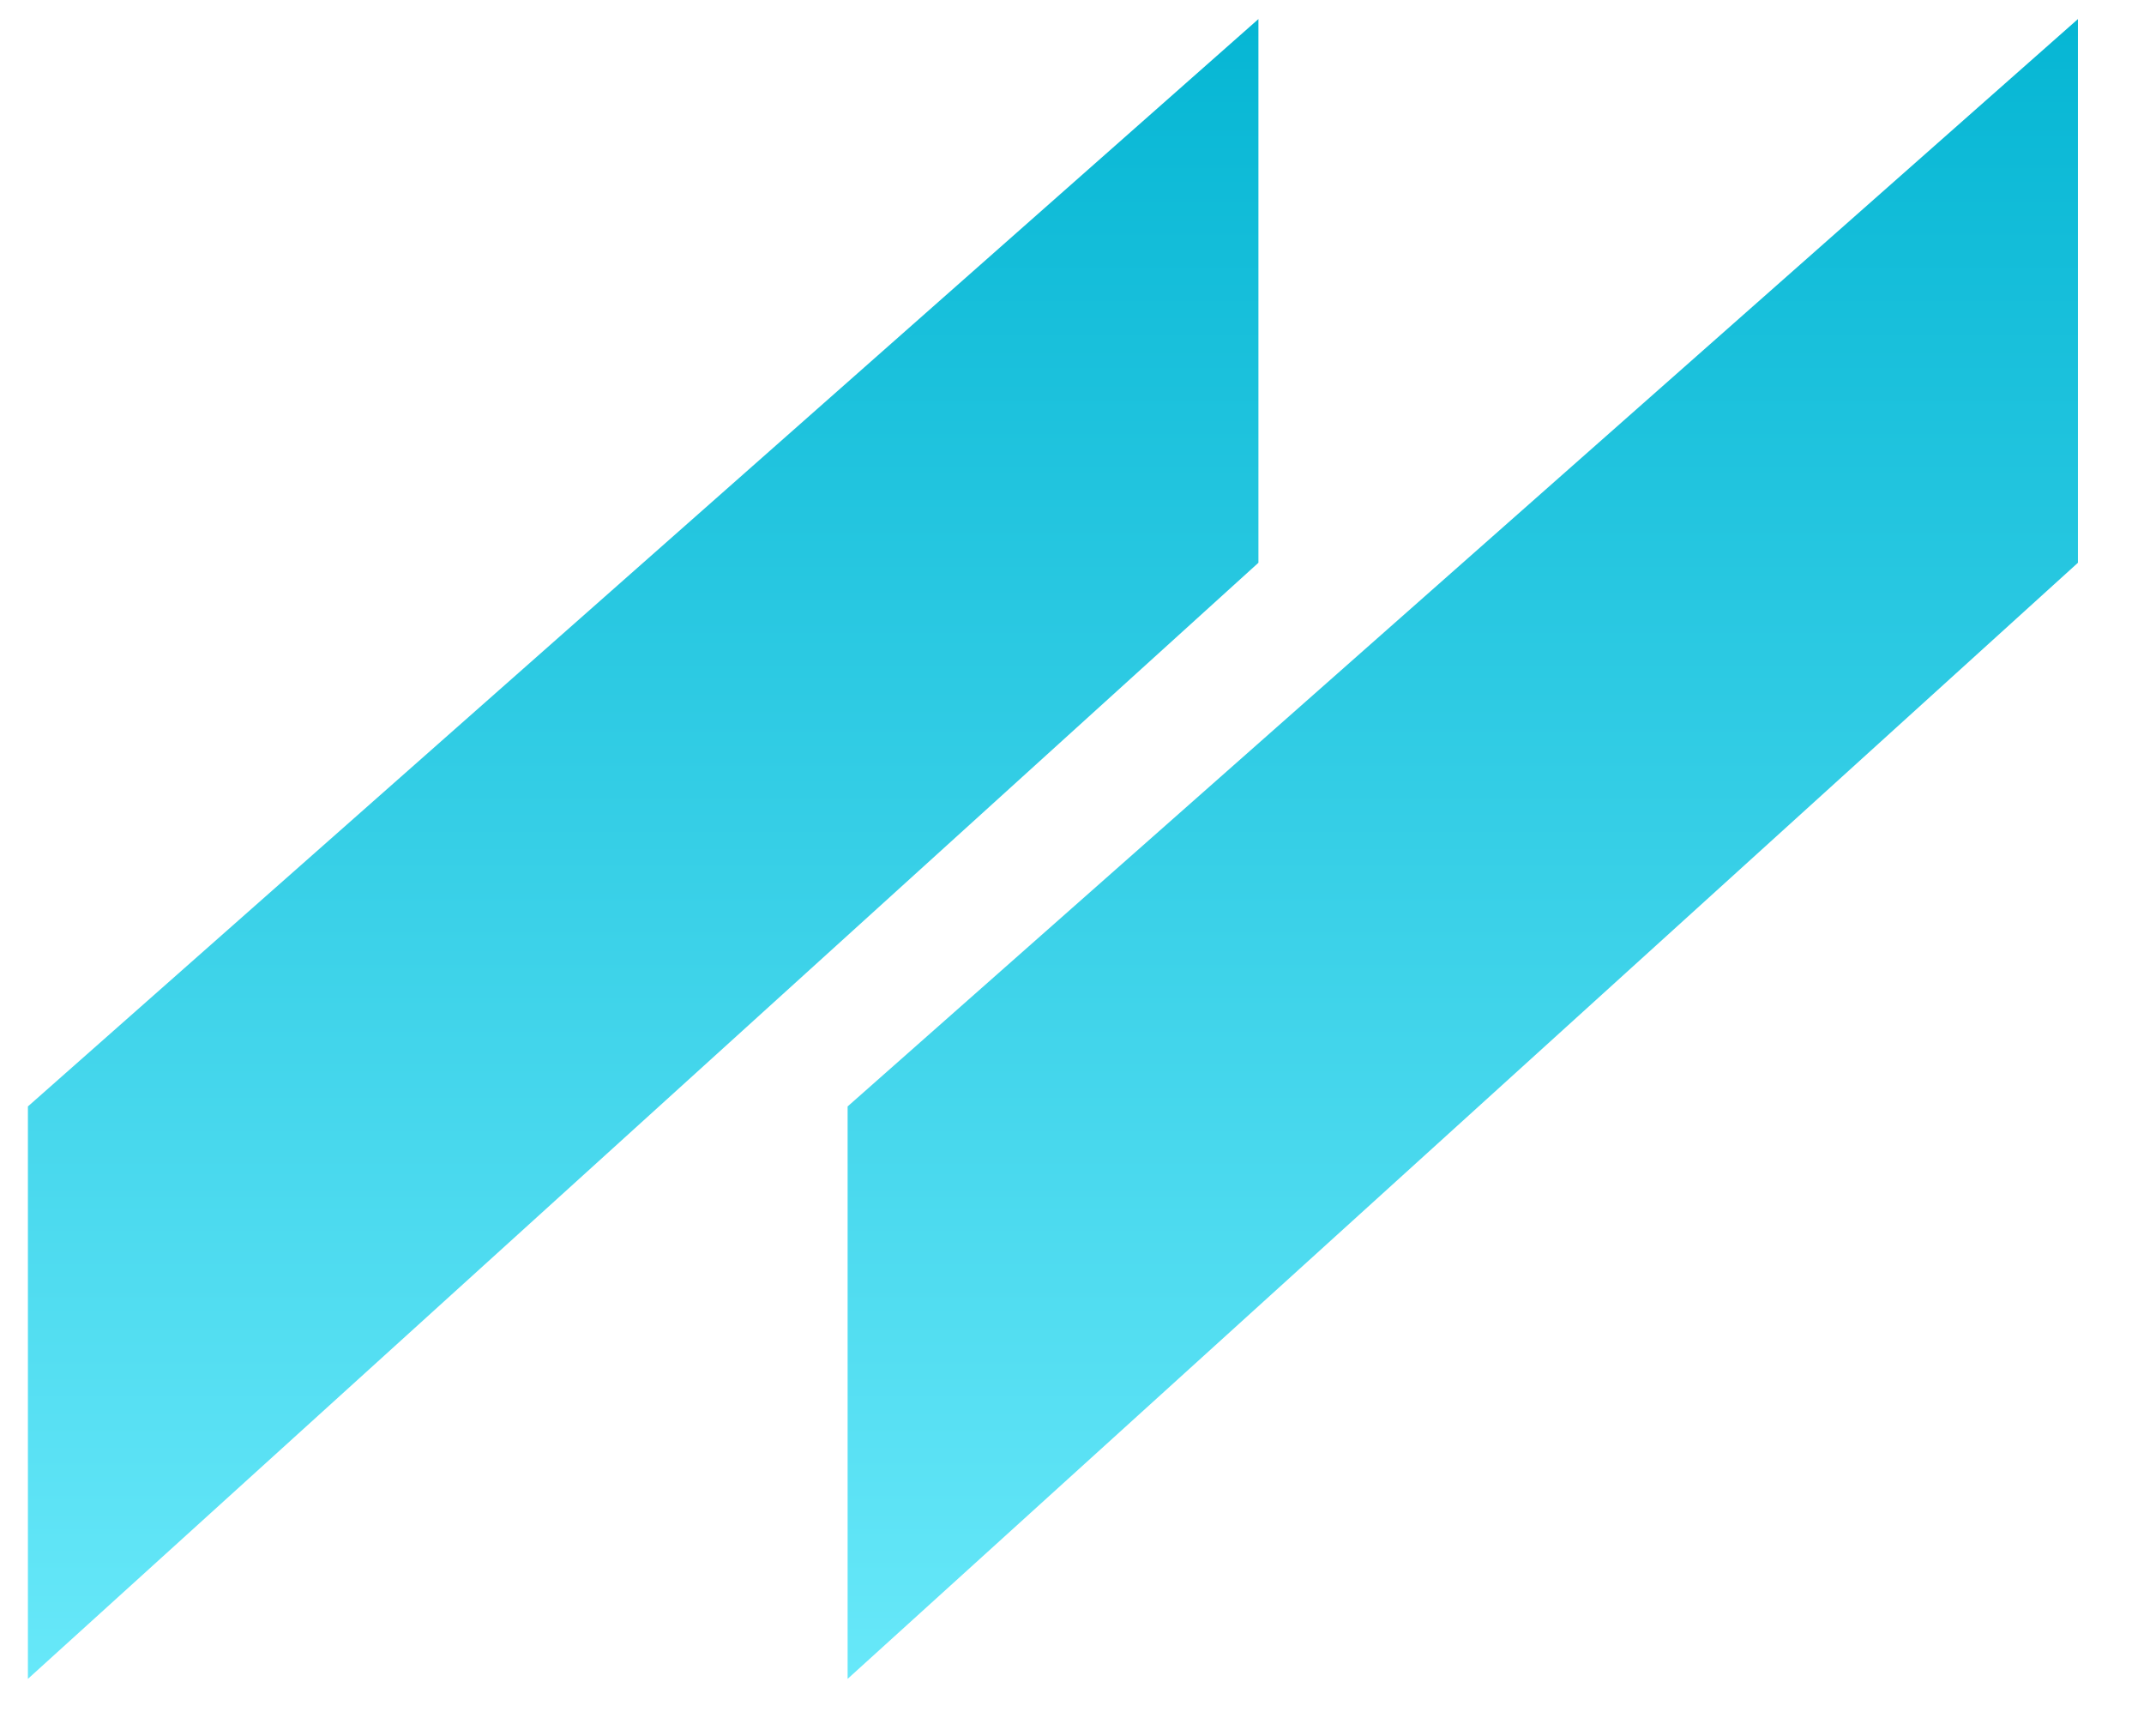
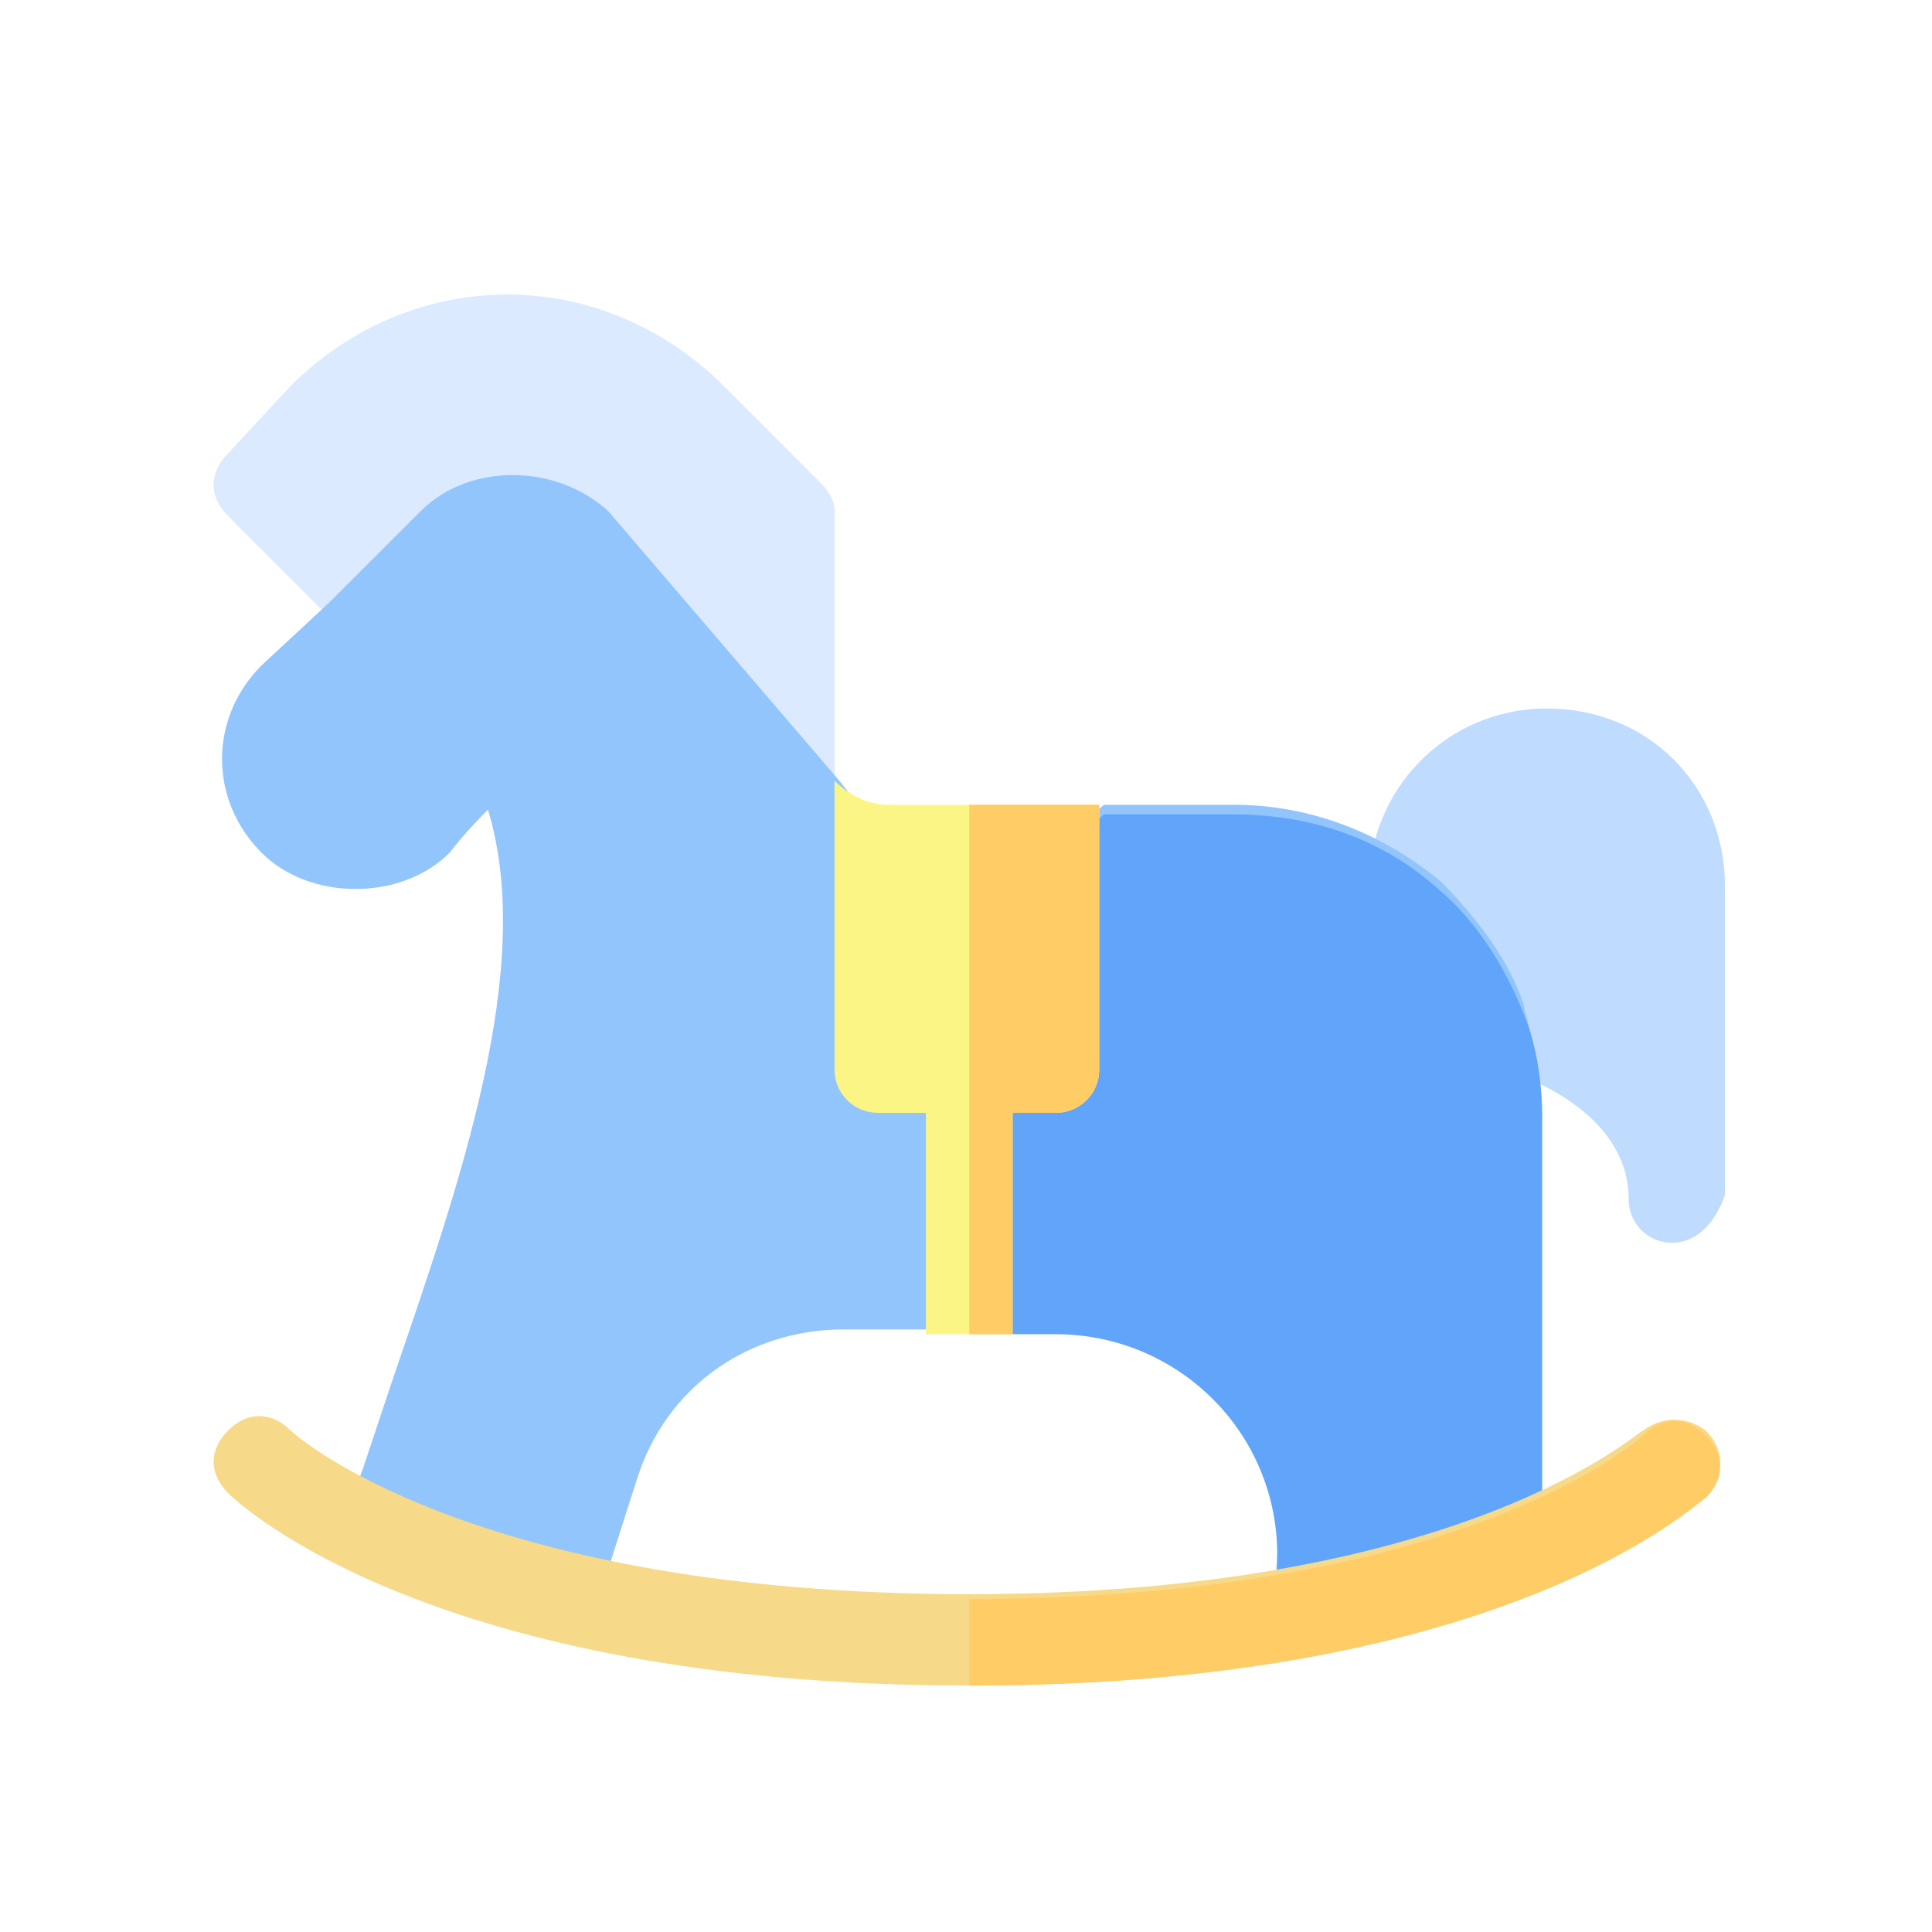
- <svg xmlns="http://www.w3.org/2000/svg" xmlns:xlink="http://www.w3.org/1999/xlink" version="1.1" preserveAspectRatio="xMidYMid meet" viewBox="344.564 330.278 111.737 91.218" width="53.87" height="43.61">
-   <defs>
-     <path d="M453.3 331.28L453.3 359.85L388.64 418.5L388.64 388.42L453.3 331.28Z" id="aFZf6T5ED" />
-     <linearGradient id="gradientb2ThqnP5Op" gradientUnits="userSpaceOnUse" x1="420.97" y1="331.28" x2="420.97" y2="418.5">
-       <stop style="stop-color: #06b6d4;stop-opacity: 1" offset="0%" />
-       <stop style="stop-color: #67e8f9;stop-opacity: 1" offset="100%" />
-     </linearGradient>
-     <path d="M410.23 331.28L410.23 359.85L345.56 418.5L345.56 388.42L410.23 331.28Z" id="a9fehgwfM" />
-     <linearGradient id="gradientk1wNV9Ostb" gradientUnits="userSpaceOnUse" x1="377.89" y1="331.28" x2="377.89" y2="418.5">
-       <stop style="stop-color: #06b6d4;stop-opacity: 1" offset="0%" />
-       <stop style="stop-color: #67e8f9;stop-opacity: 1" offset="100%" />
-     </linearGradient>
-   </defs>
-   <g>
-     <g>
-       <use xlink:href="#aFZf6T5ED" opacity="1" fill="url(#gradientb2ThqnP5Op)" />
-     </g>
-     <g>
-       <use xlink:href="#a9fehgwfM" opacity="1" fill="url(#gradientk1wNV9Ostb)" />
-     </g>
-   </g>
+ <svg xmlns="http://www.w3.org/2000/svg" t="1673359117097" class="icon" viewBox="0 0 1024 1024" version="1.1" p-id="2149" data-spm-anchor-id="a313x.7781069.0.i15" width="80" height="80">
+   <path d="M401.489 439.303L284.138 304.093c-5.102-5.102-22.961-7.654-30.613 2.552l-33.165 33.165c-10.205 10.204-22.961 10.204-33.165 0l-66.329-66.329c-10.205-10.205-10.205-22.961 0-33.165l33.165-35.716c30.613-30.613 71.431-48.472 114.8-48.472 43.37 0 84.188 17.859 114.801 48.472l51.022 51.022c5.103 5.103 7.654 10.205 7.654 15.307v150.516c0 10.205-5.102 17.859-15.306 22.961-7.654 2.551-17.859 0-25.512-5.102z" fill="#dbeafe" p-id="2150" data-spm-anchor-id="a313x.7781069.0.i11" class="" />
+   <path d="M886.204 658.698a22.865 22.865 0 0 1-22.961-22.961c0-53.573-73.983-71.431-73.983-71.431l-7.654-2.551c-7.653-2.552-15.306-7.654-17.858-15.307-7.654-17.858-17.858-33.165-30.613-45.92-5.102-5.102-7.654-10.205-7.654-17.858v-12.757c0-51.022 40.818-94.391 94.392-94.391s94.391 40.817 94.391 94.391v163.273c-5.102 15.307-15.306 25.511-28.062 25.511z" fill="#bfdbfe" p-id="2151" data-spm-anchor-id="a313x.7781069.0.i17" class="" />
+   <path d="M817.323 589.819v224.499c-30.613 15.306-76.533 30.613-140.312 40.818-2.551-5.103 0-28.063 0-33.165 0-63.779-51.022-117.352-117.351-117.352h-22.961l-22.96-33.165-22.961 33.165h-43.369c-51.022 0-94.392 30.614-109.699 79.085-2.551 7.654-17.858 56.125-20.409 63.779-63.778-12.756-107.146-33.165-132.658-48.472l7.654-20.409 15.307-45.92c35.716-104.596 76.533-219.397 51.022-303.584-12.756 12.756-20.409 22.96-20.409 22.96-25.511 25.512-73.983 25.512-99.494 0-28.062-28.062-28.062-71.431 0-99.494l35.716-33.165 48.472-48.471c25.511-25.512 71.431-25.512 99.494 0l122.453 142.862 10.205 12.756h2.551l58.677 56.125 68.88-56.125h68.881c40.818 0 79.085 15.307 109.698 40.818 17.859 17.858 35.716 40.818 43.37 63.778 5.102 20.409 10.204 38.268 10.204 58.677z" fill="#93c5fd" p-id="2152" data-spm-anchor-id="a313x.7781069.0.i13" class="selected" />
+   <path d="M513.739 674.006l22.96 33.165h22.961c63.778 0 117.351 51.022 117.351 117.351v33.165c63.779-10.204 109.699-25.511 140.312-40.818V592.37c0-17.858-2.552-38.267-10.204-56.124-10.205-25.512-25.512-48.472-43.37-63.779-30.613-28.063-68.881-40.818-109.698-40.818h-68.881l-68.881 56.125-2.551-2.552v188.784z" fill="#60a5fa" p-id="2153" data-spm-anchor-id="a313x.7781069.0.i14" class="" />
+   <path d="M513.738 893.403c-285.726 0-387.77-96.943-392.872-102.045-10.205-10.204-10.205-22.96 0-33.165 10.204-10.204 22.96-10.204 33.165 0 2.551 2.552 96.942 86.738 359.708 86.738 262.766 0 354.607-86.738 357.158-86.738 10.204-7.654 22.96-7.654 33.165 0 10.204 10.205 10.204 22.961 0 33.165-5.102 5.102-104.597 102.045-390.323 102.045z" fill="#F7DA89" p-id="2154" />
+   <path d="M513.739 893.406c285.726 0 385.22-96.943 390.322-99.495 10.204-10.204 10.204-22.96 0-33.165-10.205-10.204-22.961-10.204-33.165 0 0 0-91.84 86.738-357.157 86.738v45.921z" fill="#FFCC66" p-id="2155" data-spm-anchor-id="a313x.7781069.0.i18" class="" />
+   <path d="M513.739 566.857a22.865 22.865 0 0 0-22.96 22.961V707.169h45.92V589.818a22.866 22.866 0 0 0-22.961-22.961z" fill="#FBF585" p-id="2156" />
+   <path d="M513.739 707.169h22.96V589.818a22.865 22.865 0 0 0-22.96-22.961V707.169z" fill="#FFCC66" p-id="2157" />
+   <path d="M470.37 426.544c-10.204 0-20.409-5.102-28.063-12.756V566.856a22.866 22.866 0 0 0 22.961 22.961h94.392a22.865 22.865 0 0 0 22.96-22.961V426.544H470.37z" fill="#FBF585" p-id="2158" />
+   <path d="M513.739 589.817h45.92a22.864 22.864 0 0 0 22.96-22.96V426.545h-68.88v163.272z" fill="#FFCC66" p-id="2159" />
</svg>
